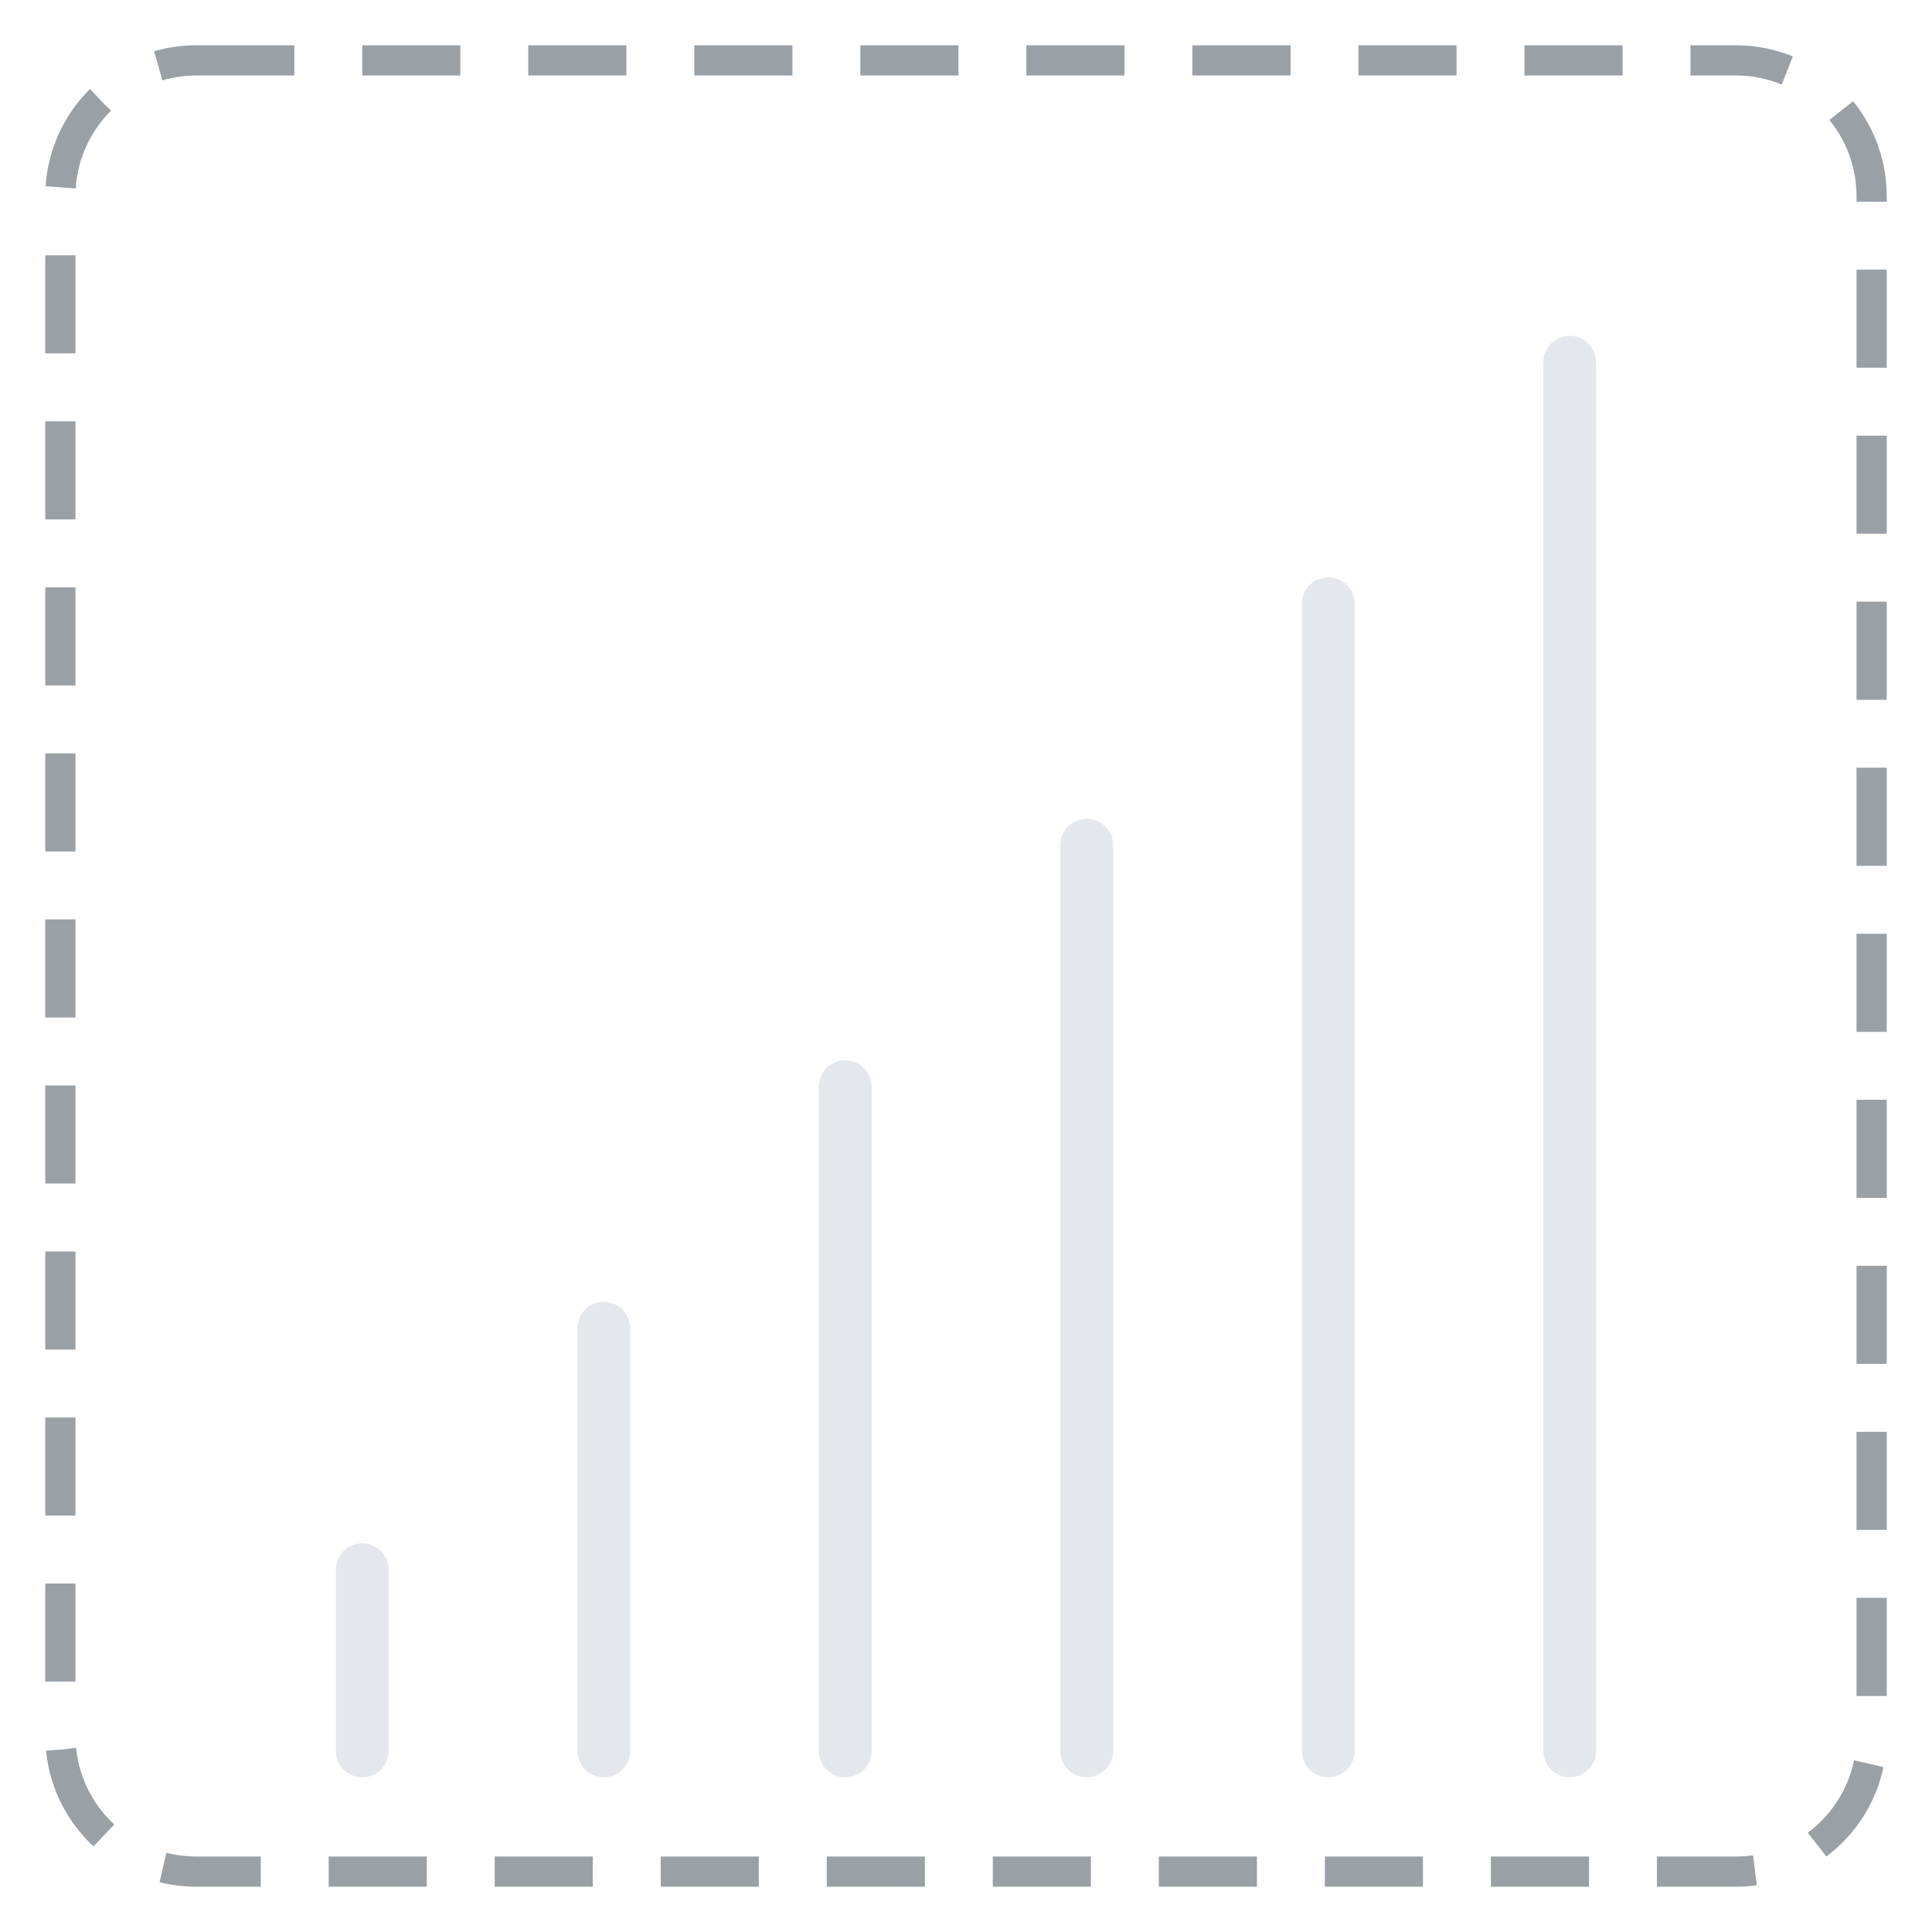
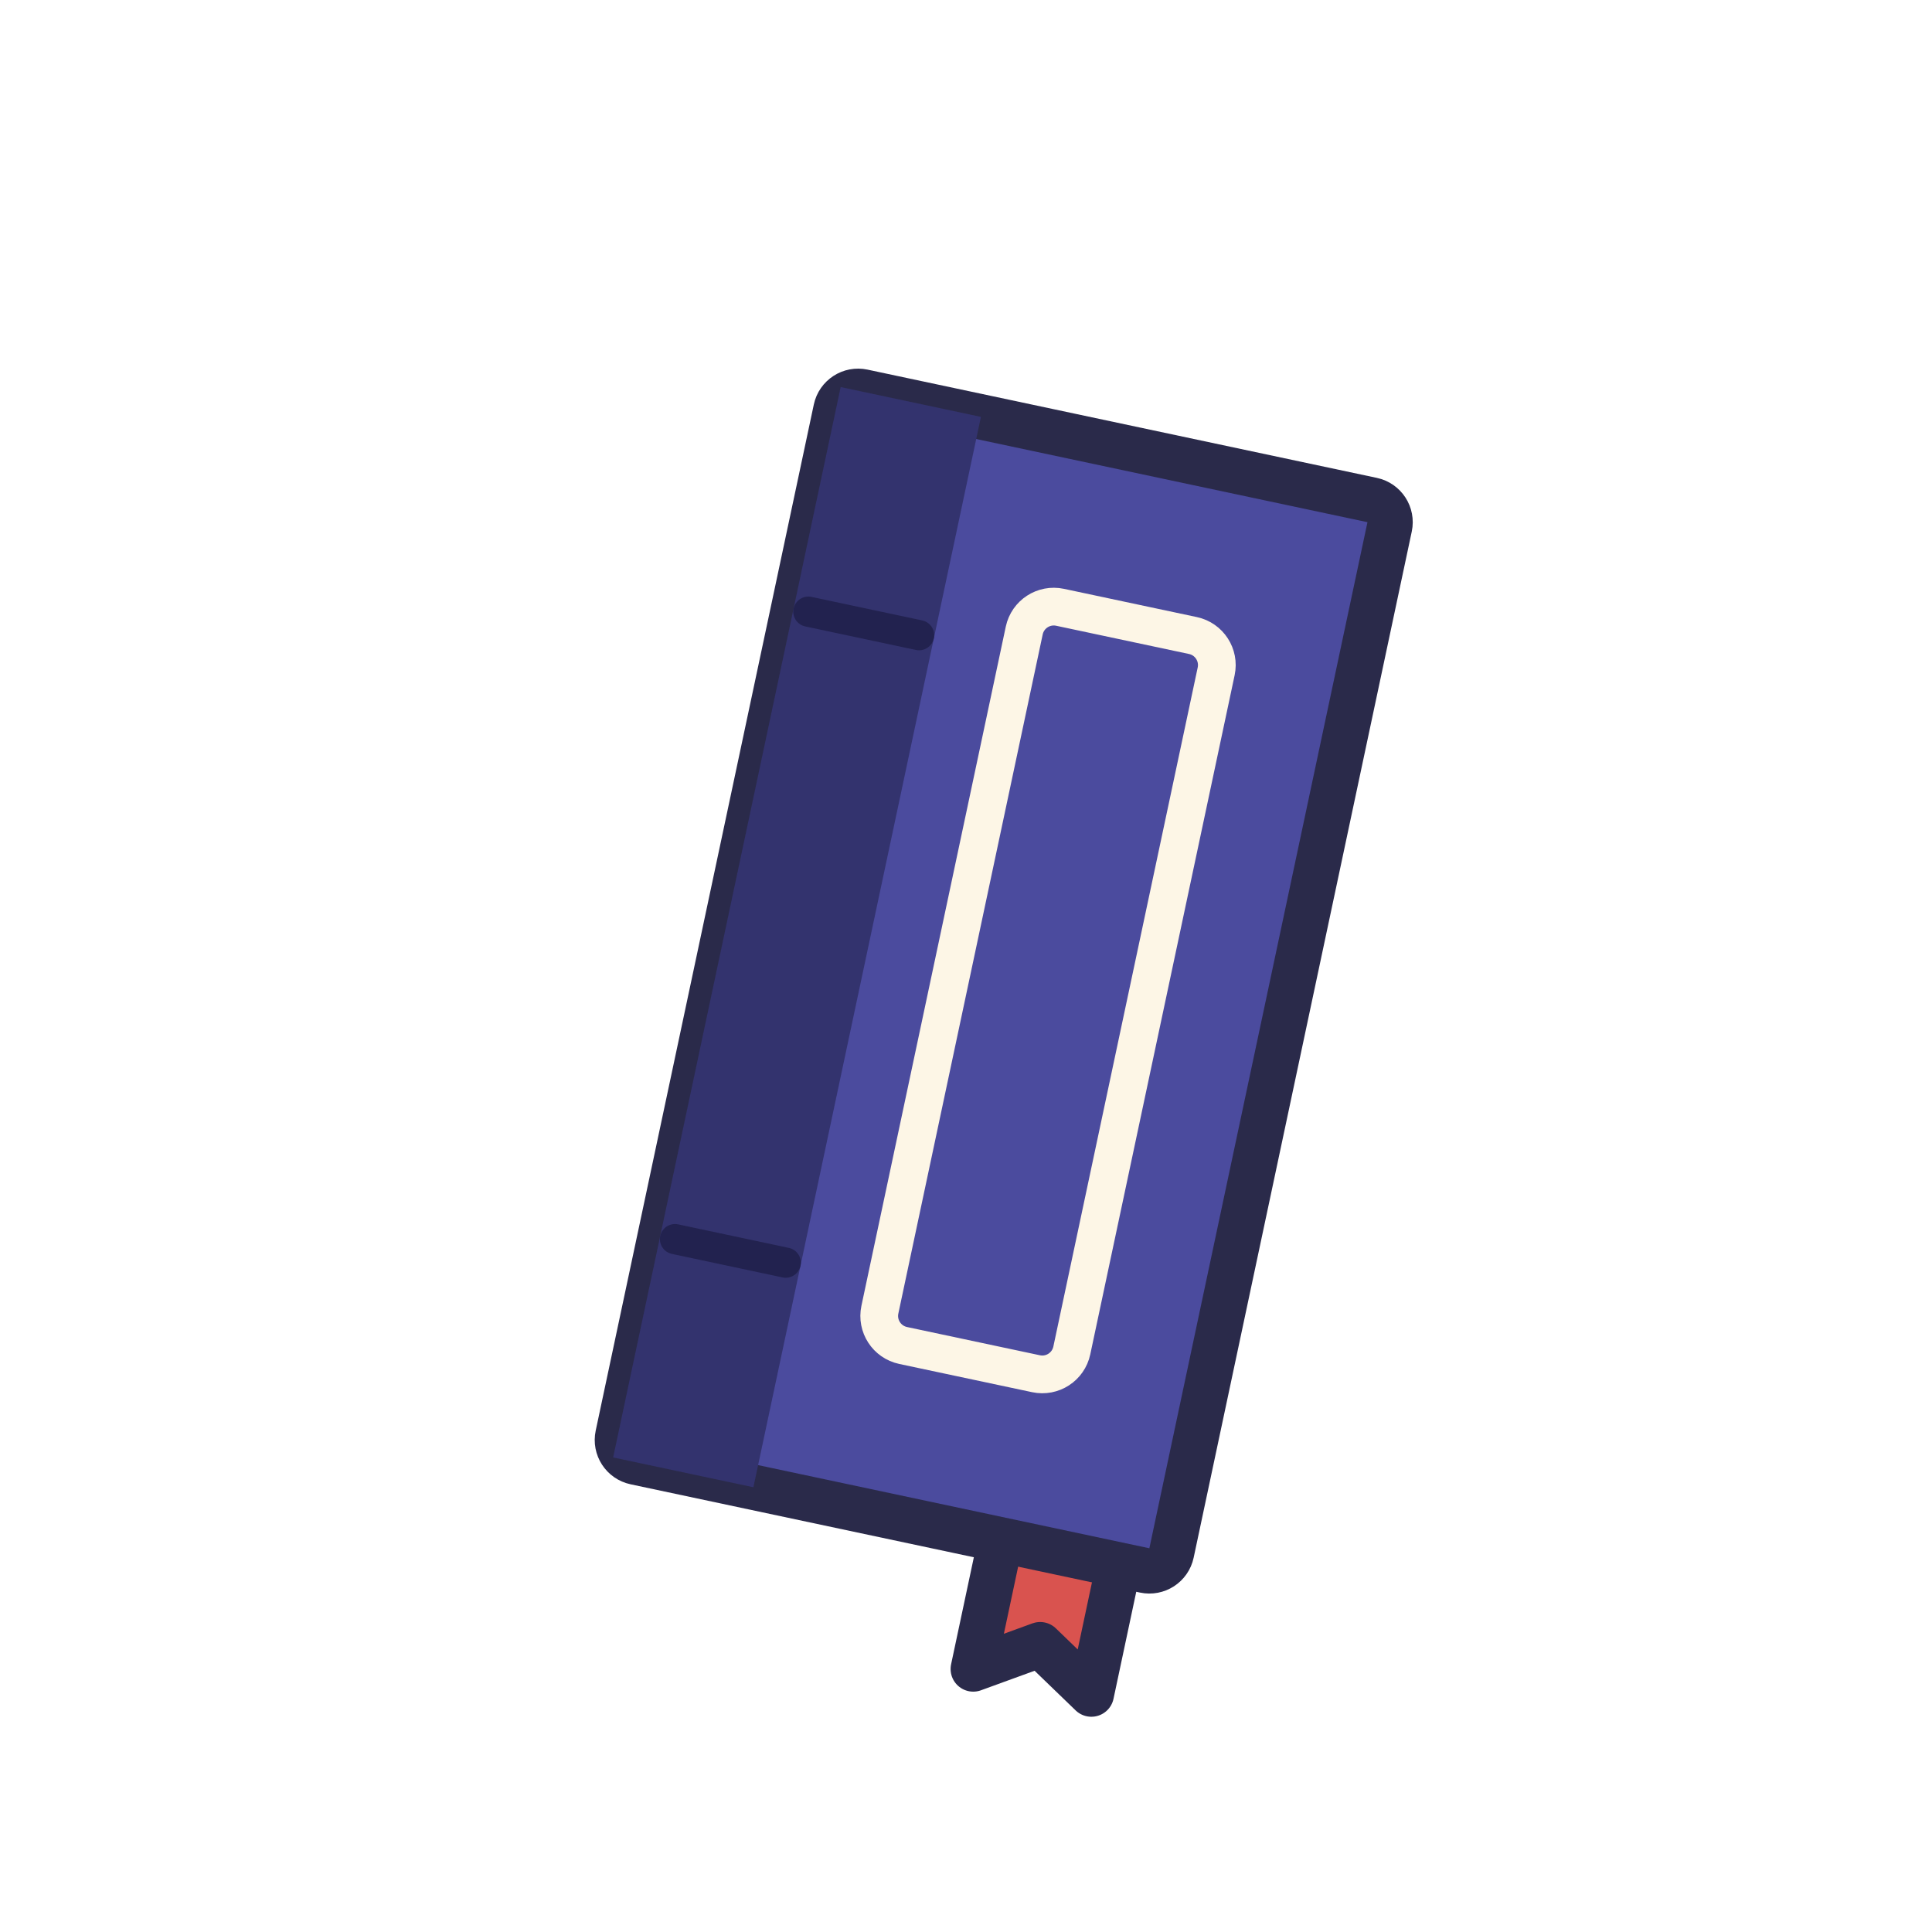
- <svg xmlns="http://www.w3.org/2000/svg" viewBox="0 0 512 512" width="512" height="512" role="img" aria-label="占位图：u1-book">
-   <g stroke="#e4e7eb" stroke-width="14" stroke-linecap="round">
-     <line x1="96" y1="416" x2="96" y2="464" />
-     <line x1="160" y1="352" x2="160" y2="464" />
-     <line x1="224" y1="288" x2="224" y2="464" />
-     <line x1="288" y1="224" x2="288" y2="464" />
-     <line x1="352" y1="160" x2="352" y2="464" />
-     <line x1="416" y1="96" x2="416" y2="464" />
+ <svg xmlns="http://www.w3.org/2000/svg" viewBox="0 0 512 512" width="512" height="512" role="img" aria-label="书">
+   <g transform="rotate(12 266 260)" stroke="#2a2a4a" stroke-width="12" stroke-linejoin="round" stroke-linecap="round">
+     <path d="M 296 400 L 296 440 L 312 430 L 328 440 L 328 400 Z" fill="#d9534f" />
+     <rect x="322" y="121" width="19" height="278" fill="#fdf6e6" stroke="none" />
+     <path d="M 331 150 L 331 370" fill="none" stroke="#e6dcc4" stroke-width="8" />
+     <rect x="191" y="115" width="150" height="290" rx="6" fill="#4b4b9e" />
+     <rect x="191" y="115" width="38" height="290" fill="#33336e" stroke="none" />
+     <path d="M 195 175 L 225 175 M 195 345 L 225 345" fill="none" stroke="#22224f" stroke-width="8" />
+     <rect x="252" y="160" width="52" height="200" rx="8" fill="none" stroke="#fdf6e6" stroke-width="10" />
  </g>
-   <rect x="16" y="16" width="480" height="480" rx="36" fill="none" stroke="#9aa0a6" stroke-width="8" stroke-dasharray="26 18" />
</svg>
